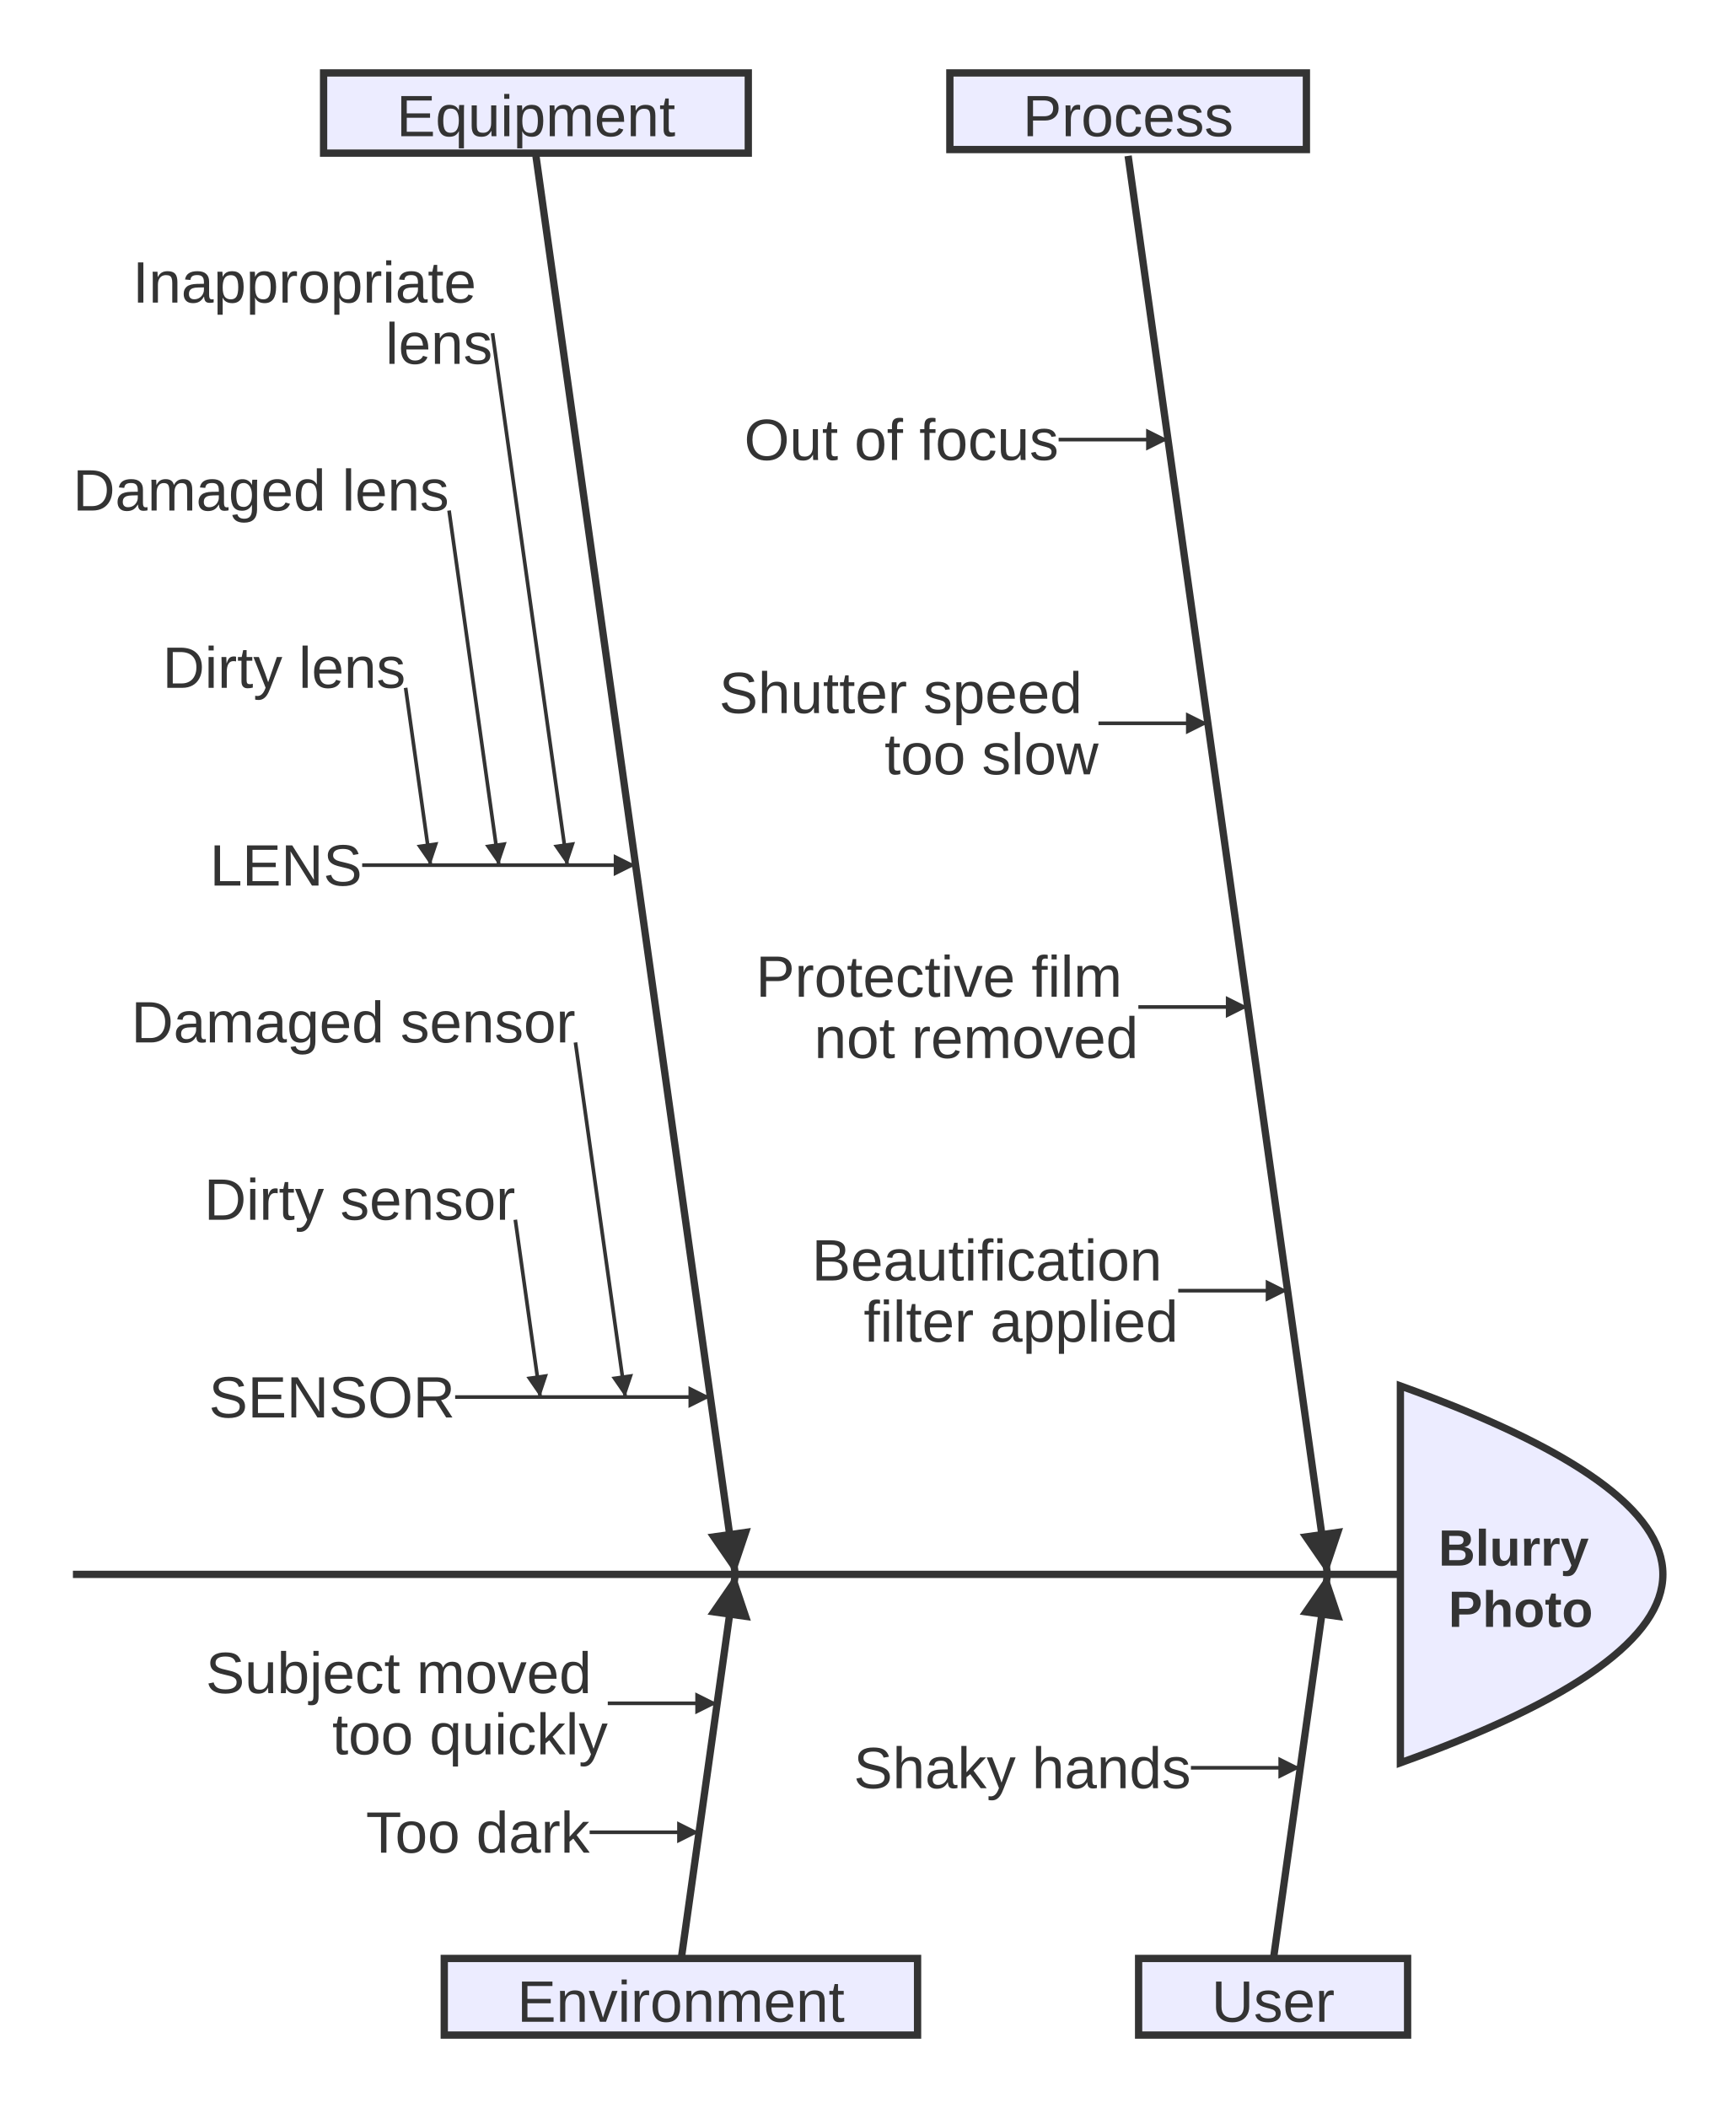
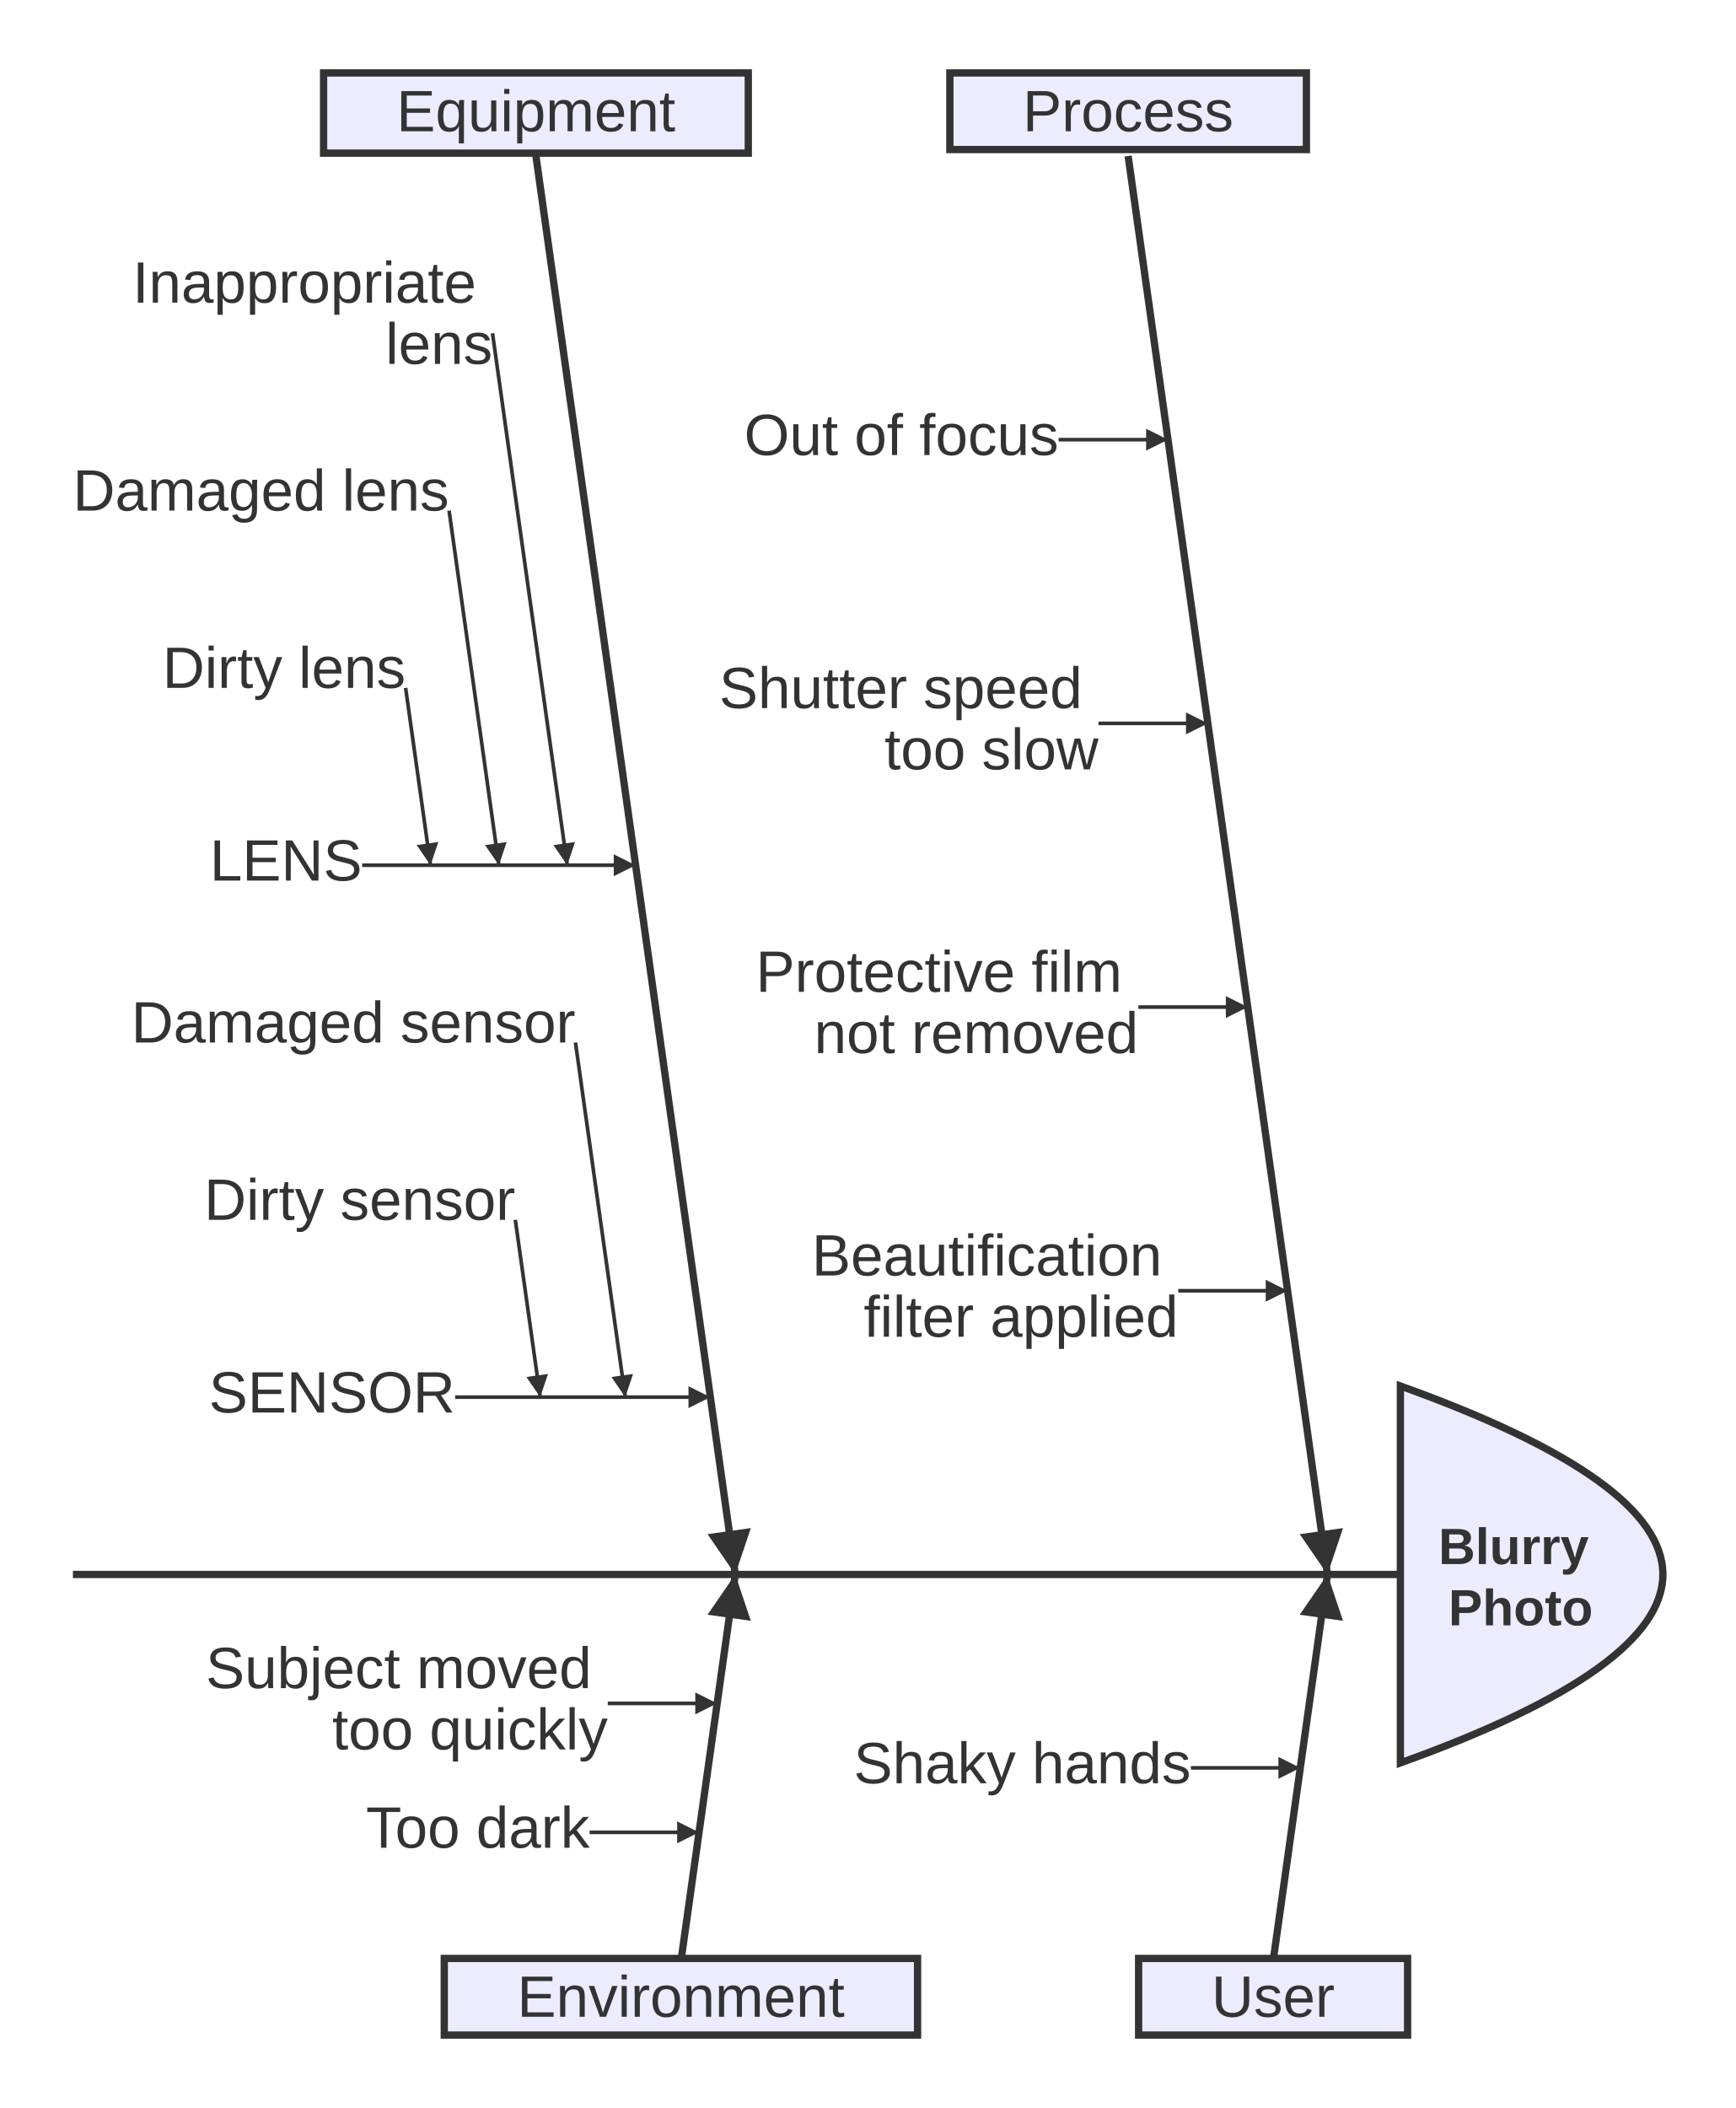
- <svg xmlns="http://www.w3.org/2000/svg" id="my-svg" width="476.108" height="578.15" class="ishikawa" style="background-color: white;" viewBox="-384.108 -38.937 476.108 578.15" role="graphics-document document" aria-roledescription="ishikawa">
+ <svg xmlns="http://www.w3.org/2000/svg" id="my-svg" width="100%" class="ishikawa" style="max-width: 476.108px; background-color: white;" viewBox="-384.108 -38.958 476.108 578.15" role="graphics-document document" aria-roledescription="ishikawa">
  <style>#my-svg{font-family:"trebuchet ms", verdana, arial, sans-serif;font-size:16px;}#my-svg text{font-family:"trebuchet ms", verdana, arial, sans-serif;}</style>
  <g>
    <g class="ishikawa">
      <path class="ishikawa-spine" d="M-364.108,392.857L0,392.857" fill="none" stroke="#333333" stroke-width="2" />
      <g class="ishikawa-head-group">
        <path class="ishikawa-head" d="M0,341.168L0,444.546C96,410.087,96,375.628,0,341.168Z" fill="#ECECFF" stroke="#333333" stroke-width="2" />
-         <text class="ishikawa-head-label" x="33" y="390.453" text-anchor="middle" font-size="14" fill="#333" font-weight="bold">
-           <tspan x="33" y="390.453">Blurry</tspan>
-           <tspan x="33" y="407.253">Photo</tspan>
+         <text class="ishikawa-head-label" x="33" y="390.013" text-anchor="middle" font-size="14" fill="#333" font-weight="bold">
+           <tspan x="33" y="390.013">Blurry</tspan>
+           <tspan x="33" y="406.813">Photo</tspan>
        </text>
      </g>
      <path class="ishikawa-branch" d="M-20,392.857L-74.675,3.823" fill="none" stroke="#333333" stroke-width="2" />
      <path class="ishikawa-arrow" d="M-20,392.857L-15.728,380.139L-27.612,381.809Z" fill="#333333" stroke="none" />
      <g class="ishikawa-label-group">
-         <rect class="ishikawa-label-box" x="-123.574" y="-18.937" width="97.797" height="21.016" fill="#ECECFF" stroke="#333333" stroke-width="2" />
-         <text class="ishikawa-label cause" x="-74.675" y="-1.577" text-anchor="middle" font-size="16" fill="#333">Process</text>
+         <rect class="ishikawa-label-box" x="-123.574" y="-18.958" width="97.797" height="21.016" fill="#ECECFF" stroke="#333333" stroke-width="2" />
+         <text class="ishikawa-label cause" x="-74.675" y="-2.958" text-anchor="middle" font-size="16" fill="#333">Process</text>
      </g>
      <path class="ishikawa-sub-branch" d="M-30.935,315.05L-60.935,315.05" fill="none" stroke="#333333" stroke-width="1" />
      <path class="ishikawa-arrow" d="M-30.935,315.05L-36.935,312.05L-36.935,318.05Z" fill="#333333" stroke="none" />
-       <text class="ishikawa-label" x="-60.935" y="312.25" text-anchor="end" font-size="16" fill="#333">
-         <tspan x="-60.935" y="312.25">Beautification</tspan>
-         <tspan x="-60.935" y="329.05">filter applied</tspan>
+       <text class="ishikawa-label" x="-60.935" y="310.869" text-anchor="end" font-size="16" fill="#333">
+         <tspan x="-60.935" y="310.869">Beautification</tspan>
+         <tspan x="-60.935" y="327.669">filter applied</tspan>
      </text>
      <path class="ishikawa-sub-branch" d="M-41.87,237.244L-71.87,237.244" fill="none" stroke="#333333" stroke-width="1" />
      <path class="ishikawa-arrow" d="M-41.87,237.244L-47.87,234.244L-47.87,240.244Z" fill="#333333" stroke="none" />
-       <text class="ishikawa-label" x="-71.87" y="234.444" text-anchor="end" font-size="16" fill="#333">
-         <tspan x="-71.87" y="234.444">Protective film</tspan>
-         <tspan x="-71.87" y="251.244">not removed</tspan>
+       <text class="ishikawa-label" x="-71.87" y="233.062" text-anchor="end" font-size="16" fill="#333">
+         <tspan x="-71.87" y="233.062">Protective film</tspan>
+         <tspan x="-71.87" y="249.862">not removed</tspan>
      </text>
      <path class="ishikawa-sub-branch" d="M-52.805,159.437L-82.805,159.437" fill="none" stroke="#333333" stroke-width="1" />
      <path class="ishikawa-arrow" d="M-52.805,159.437L-58.805,156.437L-58.805,162.437Z" fill="#333333" stroke="none" />
-       <text class="ishikawa-label" x="-82.805" y="156.637" text-anchor="end" font-size="16" fill="#333">
-         <tspan x="-82.805" y="156.637">Shutter speed</tspan>
-         <tspan x="-82.805" y="173.437">too slow</tspan>
+       <text class="ishikawa-label" x="-82.805" y="155.256" text-anchor="end" font-size="16" fill="#333">
+         <tspan x="-82.805" y="155.256">Shutter speed</tspan>
+         <tspan x="-82.805" y="172.056">too slow</tspan>
      </text>
      <path class="ishikawa-sub-branch" d="M-63.74,81.63L-93.74,81.63" fill="none" stroke="#333333" stroke-width="1" />
      <path class="ishikawa-arrow" d="M-63.74,81.63L-69.74,78.63L-69.74,84.63Z" fill="#333333" stroke="none" />
-       <text class="ishikawa-label" x="-93.74" y="87.23" text-anchor="end" font-size="16" fill="#333">Out of focus</text>
+       <text class="ishikawa-label" x="-93.74" y="85.849" text-anchor="end" font-size="16" fill="#333">Out of focus</text>
      <path class="ishikawa-branch" d="M-20,392.857L-34.911,498.957" fill="none" stroke="#333333" stroke-width="2" />
      <path class="ishikawa-arrow" d="M-20,392.857L-27.612,403.905L-15.728,405.575Z" fill="#333333" stroke="none" />
      <g class="ishikawa-label-group">
-         <rect class="ishikawa-label-box" x="-71.802" y="498.197" width="73.781" height="21.016" fill="#ECECFF" stroke="#333333" stroke-width="2" />
-         <text class="ishikawa-label cause" x="-34.911" y="515.557" text-anchor="middle" font-size="16" fill="#333">User</text>
+         <rect class="ishikawa-label-box" x="-71.802" y="498.176" width="73.781" height="21.016" fill="#ECECFF" stroke="#333333" stroke-width="2" />
+         <text class="ishikawa-label cause" x="-34.911" y="514.176" text-anchor="middle" font-size="16" fill="#333">User</text>
      </g>
      <path class="ishikawa-sub-branch" d="M-27.456,445.907L-57.456,445.907" fill="none" stroke="#333333" stroke-width="1" />
      <path class="ishikawa-arrow" d="M-27.456,445.907L-33.456,442.907L-33.456,448.907Z" fill="#333333" stroke="none" />
-       <text class="ishikawa-label" x="-57.456" y="451.507" text-anchor="end" font-size="16" fill="#333">Shaky hands</text>
+       <text class="ishikawa-label" x="-57.456" y="450.126" text-anchor="end" font-size="16" fill="#333">Shaky hands</text>
      <path class="ishikawa-branch" d="M-182.43,392.857L-237.105,3.823" fill="none" stroke="#333333" stroke-width="2" />
      <path class="ishikawa-arrow" d="M-182.43,392.857L-178.159,380.139L-190.042,381.809Z" fill="#333333" stroke="none" />
      <g class="ishikawa-label-group">
-         <rect class="ishikawa-label-box" x="-295.351" y="-18.937" width="116.492" height="22" fill="#ECECFF" stroke="#333333" stroke-width="2" />
-         <text class="ishikawa-label cause" x="-237.105" y="-1.577" text-anchor="middle" font-size="16" fill="#333">Equipment</text>
+         <rect class="ishikawa-label-box" x="-295.351" y="-18.958" width="116.492" height="22" fill="#ECECFF" stroke="#333333" stroke-width="2" />
+         <text class="ishikawa-label cause" x="-237.105" y="-2.958" text-anchor="middle" font-size="16" fill="#333">Equipment</text>
      </g>
      <path class="ishikawa-sub-branch" d="M-189.264,344.228L-259.264,344.228" fill="none" stroke="#333333" stroke-width="1" />
      <path class="ishikawa-arrow" d="M-189.264,344.228L-195.264,341.228L-195.264,347.228Z" fill="#333333" stroke="none" />
-       <text class="ishikawa-label" x="-259.264" y="349.828" text-anchor="end" font-size="16" fill="#333">SENSOR</text>
+       <text class="ishikawa-label" x="-259.264" y="348.447" text-anchor="end" font-size="16" fill="#333">SENSOR</text>
      <path class="ishikawa-sub-branch" d="M-235.931,344.228L-242.766,295.599" fill="none" stroke="#333333" stroke-width="1" />
      <path class="ishikawa-arrow" d="M-235.931,344.228L-233.795,337.869L-239.737,338.704Z" fill="#333333" stroke="none" />
      <text class="ishikawa-label" x="-242.766" y="295.599" text-anchor="end" font-size="16" fill="#333">Dirty sensor</text>
      <path class="ishikawa-sub-branch" d="M-212.598,344.228L-226.267,246.969" fill="none" stroke="#333333" stroke-width="1" />
      <path class="ishikawa-arrow" d="M-212.598,344.228L-210.462,337.869L-216.404,338.704Z" fill="#333333" stroke="none" />
      <text class="ishikawa-label" x="-226.267" y="246.969" text-anchor="end" font-size="16" fill="#333">Damaged sensor</text>
      <path class="ishikawa-sub-branch" d="M-209.768,198.34L-284.768,198.34" fill="none" stroke="#333333" stroke-width="1" />
      <path class="ishikawa-arrow" d="M-209.768,198.34L-215.768,195.34L-215.768,201.34Z" fill="#333333" stroke="none" />
-       <text class="ishikawa-label" x="-284.768" y="203.94" text-anchor="end" font-size="16" fill="#333">LENS</text>
+       <text class="ishikawa-label" x="-284.768" y="202.559" text-anchor="end" font-size="16" fill="#333">LENS</text>
      <path class="ishikawa-sub-branch" d="M-266.018,198.34L-272.852,149.711" fill="none" stroke="#333333" stroke-width="1" />
      <path class="ishikawa-arrow" d="M-266.018,198.34L-263.882,191.981L-269.824,192.816Z" fill="#333333" stroke="none" />
      <text class="ishikawa-label" x="-272.852" y="149.711" text-anchor="end" font-size="16" fill="#333">Dirty lens</text>
      <path class="ishikawa-sub-branch" d="M-247.268,198.34L-260.936,101.082" fill="none" stroke="#333333" stroke-width="1" />
      <path class="ishikawa-arrow" d="M-247.268,198.34L-245.132,191.981L-251.074,192.816Z" fill="#333333" stroke="none" />
      <text class="ishikawa-label" x="-260.936" y="101.082" text-anchor="end" font-size="16" fill="#333">Damaged lens</text>
      <path class="ishikawa-sub-branch" d="M-228.518,198.34L-249.021,52.452" fill="none" stroke="#333333" stroke-width="1" />
      <path class="ishikawa-arrow" d="M-228.518,198.34L-226.382,191.981L-232.324,192.816Z" fill="#333333" stroke="none" />
      <text class="ishikawa-label" x="-249.021" y="44.052" text-anchor="end" font-size="16" fill="#333">
        <tspan x="-249.021" y="44.052">Inappropriate</tspan>
        <tspan x="-249.021" y="60.852">lens</tspan>
      </text>
      <path class="ishikawa-branch" d="M-182.43,392.857L-197.341,498.957" fill="none" stroke="#333333" stroke-width="2" />
      <path class="ishikawa-arrow" d="M-182.43,392.857L-190.042,403.905L-178.159,405.575Z" fill="#333333" stroke="none" />
      <g class="ishikawa-label-group">
-         <rect class="ishikawa-label-box" x="-262.252" y="498.197" width="129.82" height="21.016" fill="#ECECFF" stroke="#333333" stroke-width="2" />
-         <text class="ishikawa-label cause" x="-197.341" y="515.557" text-anchor="middle" font-size="16" fill="#333">Environment</text>
+         <rect class="ishikawa-label-box" x="-262.252" y="498.176" width="129.82" height="21.016" fill="#ECECFF" stroke="#333333" stroke-width="2" />
+         <text class="ishikawa-label cause" x="-197.341" y="514.176" text-anchor="middle" font-size="16" fill="#333">Environment</text>
      </g>
      <path class="ishikawa-sub-branch" d="M-187.401,428.224L-217.401,428.224" fill="none" stroke="#333333" stroke-width="1" />
      <path class="ishikawa-arrow" d="M-187.401,428.224L-193.401,425.224L-193.401,431.224Z" fill="#333333" stroke="none" />
-       <text class="ishikawa-label" x="-217.401" y="425.424" text-anchor="end" font-size="16" fill="#333">
-         <tspan x="-217.401" y="425.424">Subject moved</tspan>
-         <tspan x="-217.401" y="442.224">too quickly</tspan>
+       <text class="ishikawa-label" x="-217.401" y="424.043" text-anchor="end" font-size="16" fill="#333">
+         <tspan x="-217.401" y="424.043">Subject moved</tspan>
+         <tspan x="-217.401" y="440.843">too quickly</tspan>
      </text>
      <path class="ishikawa-sub-branch" d="M-192.371,463.591L-222.371,463.591" fill="none" stroke="#333333" stroke-width="1" />
      <path class="ishikawa-arrow" d="M-192.371,463.591L-198.371,460.591L-198.371,466.591Z" fill="#333333" stroke="none" />
-       <text class="ishikawa-label" x="-222.371" y="469.191" text-anchor="end" font-size="16" fill="#333">Too dark</text>
+       <text class="ishikawa-label" x="-222.371" y="467.809" text-anchor="end" font-size="16" fill="#333">Too dark</text>
    </g>
  </g>
</svg>
